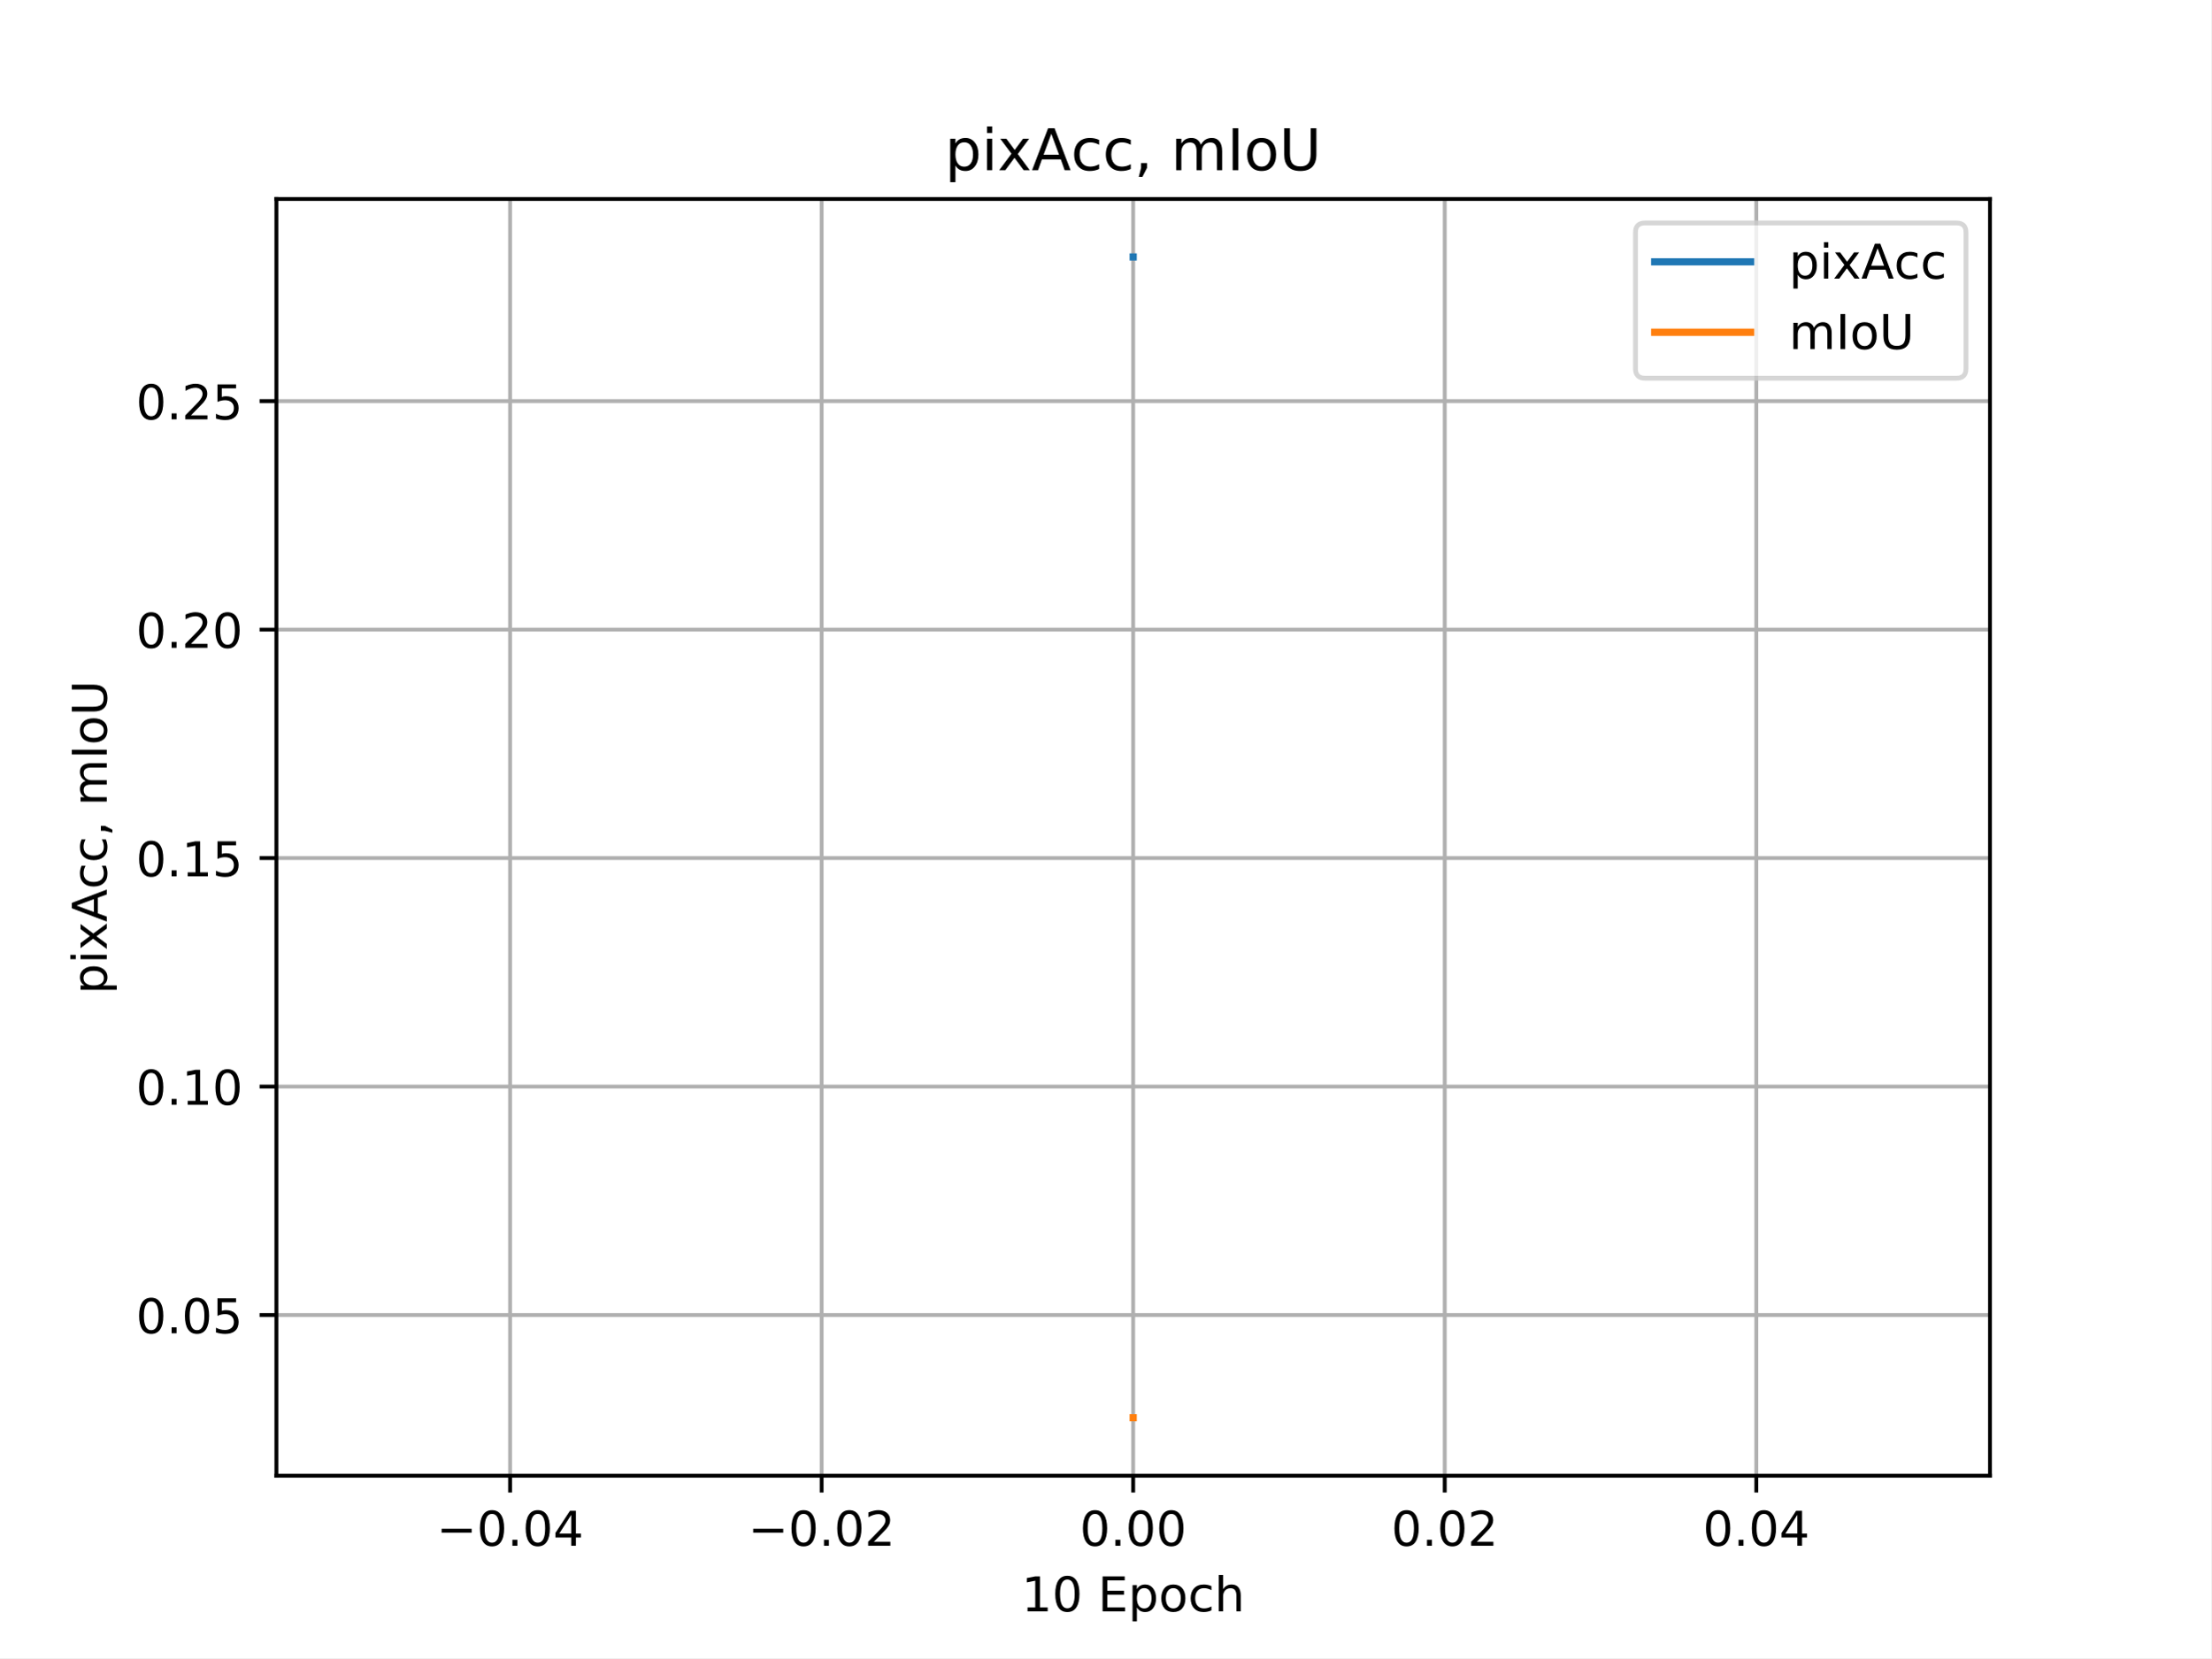
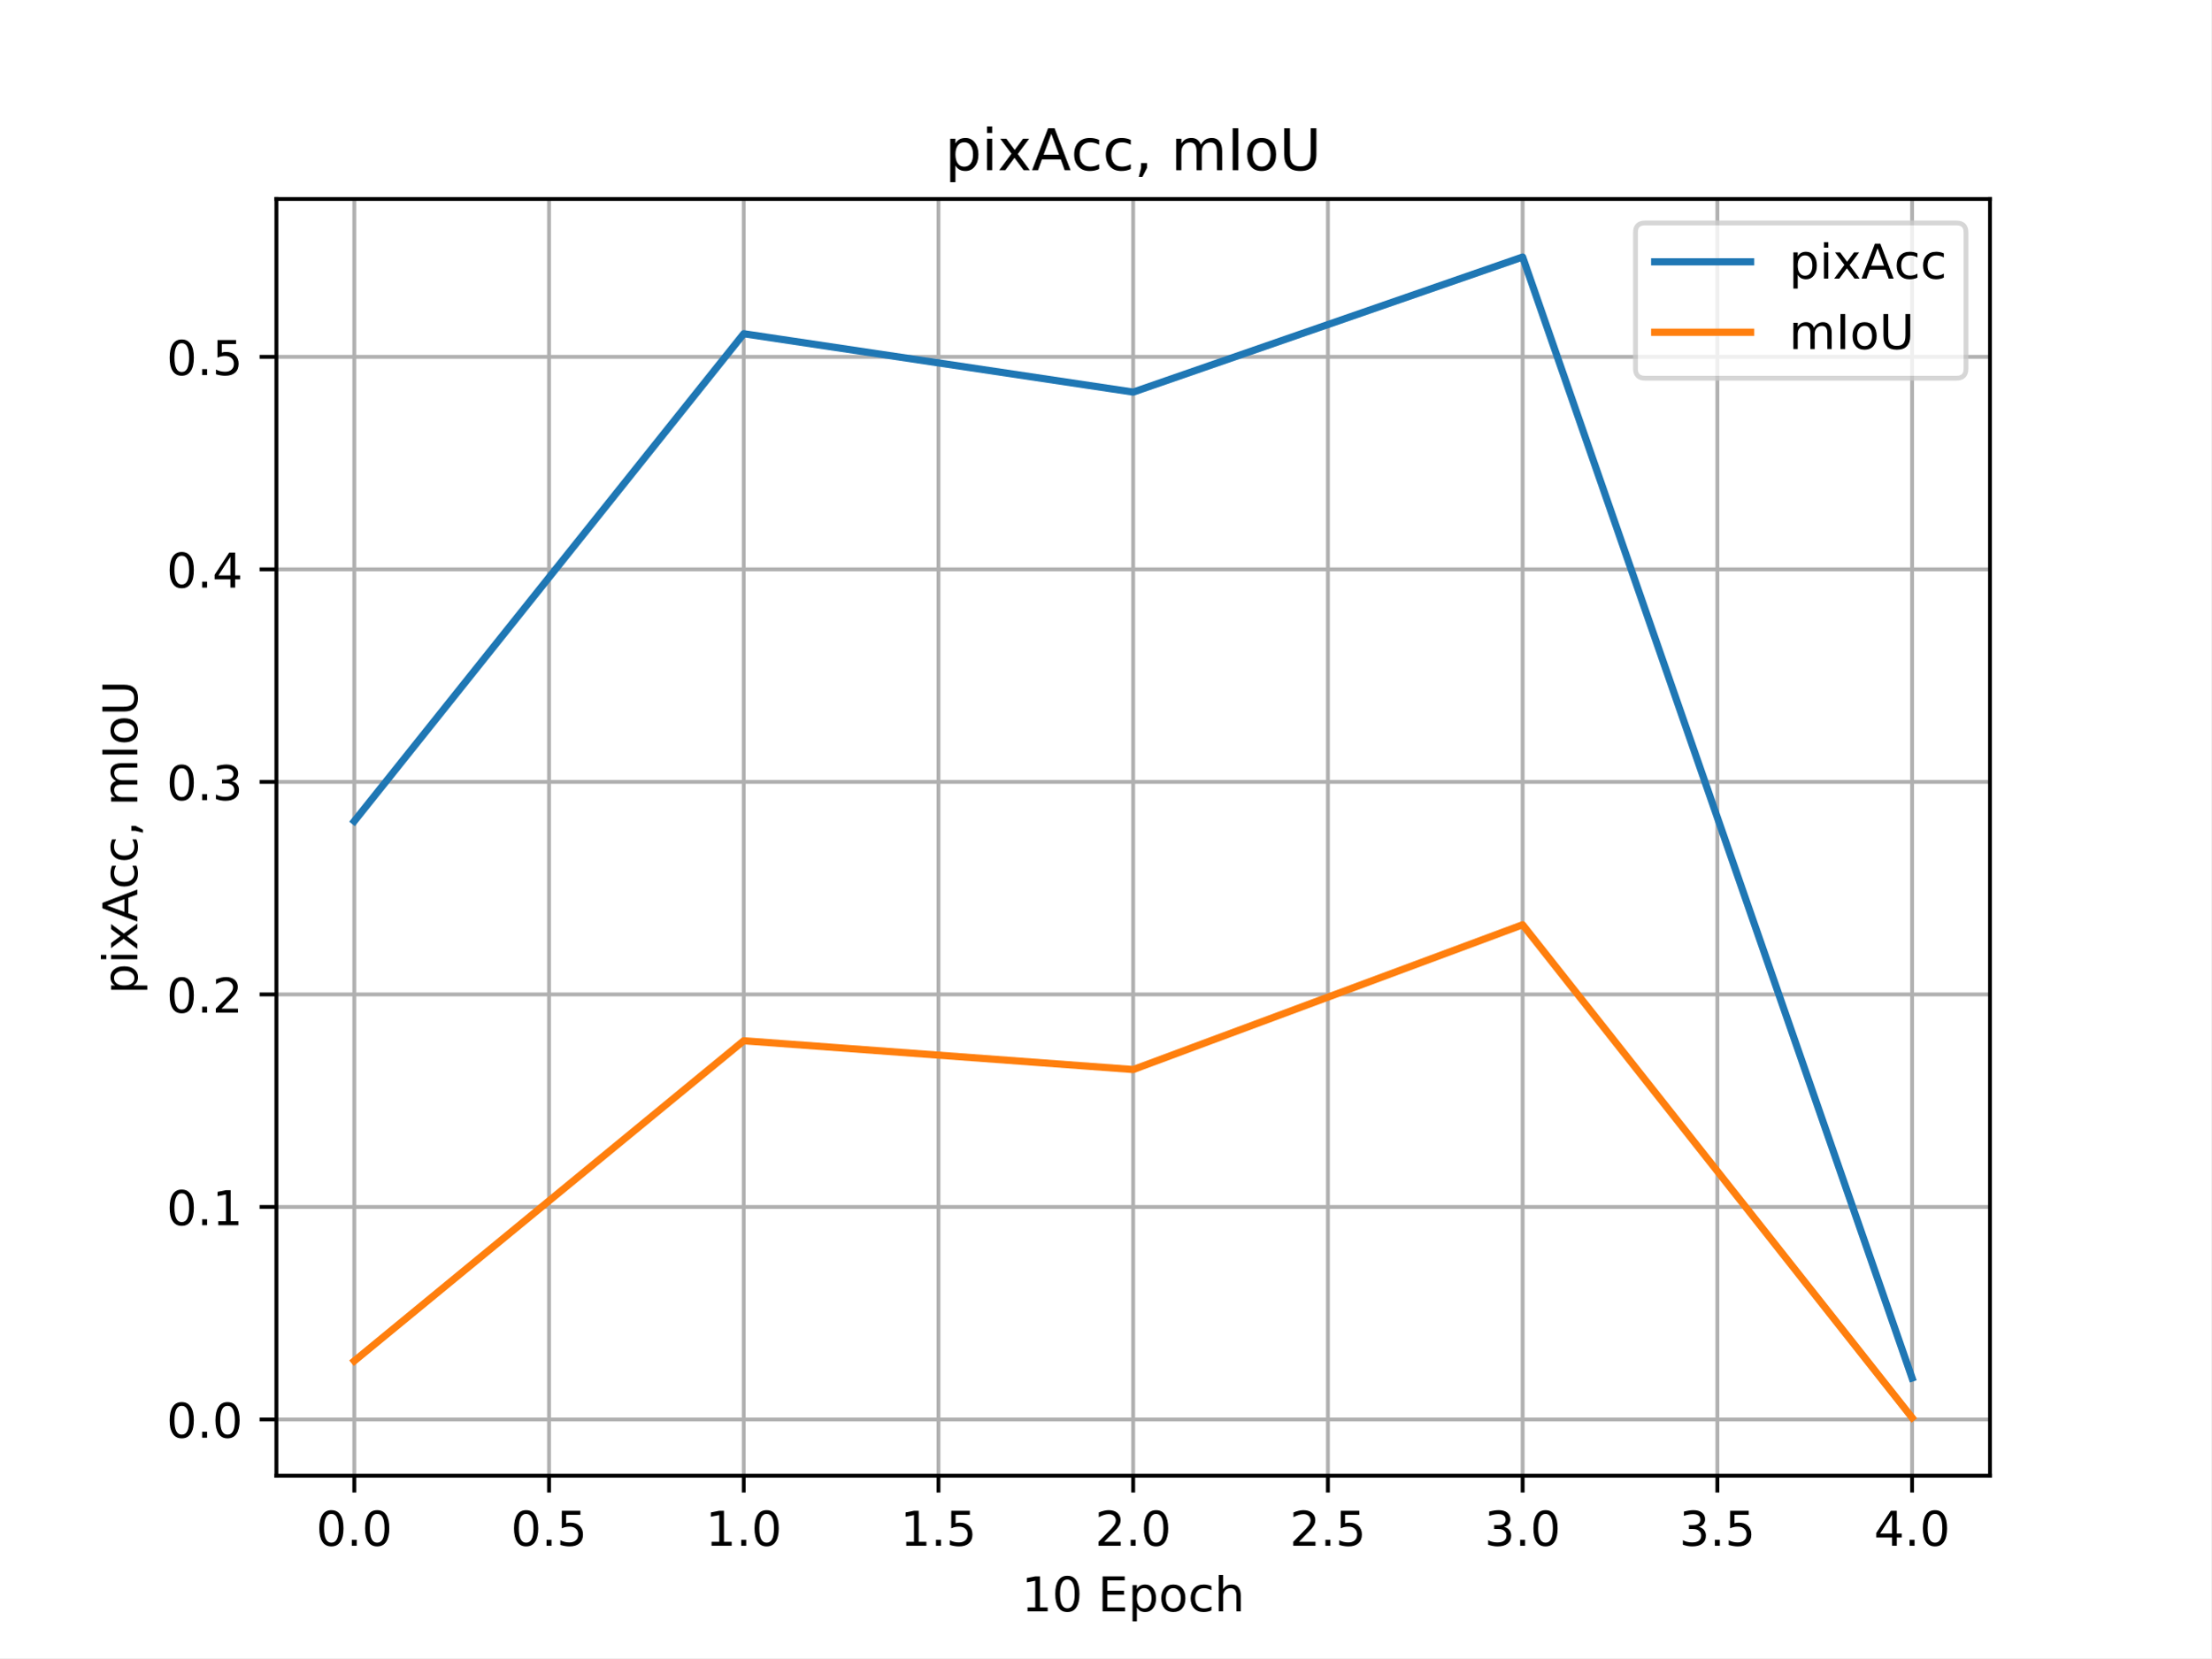
<svg xmlns="http://www.w3.org/2000/svg" xmlns:xlink="http://www.w3.org/1999/xlink" height="345.6pt" version="1.1" viewBox="0 0 460.8 345.6" width="460.8pt">
  <defs>
    <style type="text/css">
*{stroke-linecap:butt;stroke-linejoin:round;}
  </style>
  </defs>
  <g id="figure_1">
    <g id="patch_1">
      <path d="M 0 345.6  L 460.8 345.6  L 460.8 0  L 0 0  z " style="fill:#ffffff;" />
    </g>
    <g id="axes_1">
      <g id="patch_2">
        <path d="M 57.6 307.584  L 414.72 307.584  L 414.72 41.472  L 57.6 41.472  z " style="fill:#ffffff;" />
      </g>
      <g id="matplotlib.axis_1">
        <g id="xtick_1">
          <g id="line2d_1">
-             <path clip-path="url(#p748f3fb699)" d="M 106.298 307.584  L 106.298 41.472  " style="fill:none;stroke:#b0b0b0;stroke-linecap:square;stroke-width:0.8;" />
+             <path clip-path="url(#pfd6a8b3638)" d="M 73.833 307.584  L 73.833 41.472  " style="fill:none;stroke:#b0b0b0;stroke-linecap:square;stroke-width:0.8;" />
          </g>
          <g id="line2d_2">
            <defs>
-               <path d="M 0 0  L 0 3.5  " id="md91b86083a" style="stroke:#000000;stroke-width:0.8;" />
-             </defs>
-             <g>
-               <use style="stroke:#000000;stroke-width:0.8;" x="106.298" xlink:href="#md91b86083a" y="307.584" />
+               <path d="M 0 0  L 0 3.5  " id="mf6b6281de7" style="stroke:#000000;stroke-width:0.8;" />
+             </defs>
+             <g>
+               <use style="stroke:#000000;stroke-width:0.8;" x="73.833" xlink:href="#mf6b6281de7" y="307.584" />
            </g>
          </g>
          <g id="text_1">
            <defs>
-               <path d="M 10.594 35.5  L 73.188 35.5  L 73.188 27.203  L 10.594 27.203  z " id="DejaVuSans-8722" />
              <path d="M 31.781 66.406  Q 24.172 66.406 20.328 58.906  Q 16.5 51.422 16.5 36.375  Q 16.5 21.391 20.328 13.891  Q 24.172 6.391 31.781 6.391  Q 39.453 6.391 43.281 13.891  Q 47.125 21.391 47.125 36.375  Q 47.125 51.422 43.281 58.906  Q 39.453 66.406 31.781 66.406  z M 31.781 74.219  Q 44.047 74.219 50.516 64.516  Q 56.984 54.828 56.984 36.375  Q 56.984 17.969 50.516 8.266  Q 44.047 -1.422 31.781 -1.422  Q 19.531 -1.422 13.062 8.266  Q 6.594 17.969 6.594 36.375  Q 6.594 54.828 13.062 64.516  Q 19.531 74.219 31.781 74.219  z " id="DejaVuSans-48" />
              <path d="M 10.688 12.406  L 21 12.406  L 21 0  L 10.688 0  z " id="DejaVuSans-46" />
-               <path d="M 37.797 64.312  L 12.891 25.391  L 37.797 25.391  z M 35.203 72.906  L 47.609 72.906  L 47.609 25.391  L 58.016 25.391  L 58.016 17.188  L 47.609 17.188  L 47.609 0  L 37.797 0  L 37.797 17.188  L 4.891 17.188  L 4.891 26.703  z " id="DejaVuSans-52" />
-             </defs>
-             <g transform="translate(90.97553 322.1824)scale(0.1 -0.1)">
-               <use xlink:href="#DejaVuSans-8722" />
-               <use x="83.789" xlink:href="#DejaVuSans-48" />
-               <use x="147.412" xlink:href="#DejaVuSans-46" />
-               <use x="179.199" xlink:href="#DejaVuSans-48" />
-               <use x="242.822" xlink:href="#DejaVuSans-52" />
+             </defs>
+             <g transform="translate(65.88116 322.1824)scale(0.1 -0.1)">
+               <use xlink:href="#DejaVuSans-48" />
+               <use x="63.623" xlink:href="#DejaVuSans-46" />
+               <use x="95.41" xlink:href="#DejaVuSans-48" />
            </g>
          </g>
        </g>
        <g id="xtick_2">
          <g id="line2d_3">
-             <path clip-path="url(#p748f3fb699)" d="M 171.229 307.584  L 171.229 41.472  " style="fill:none;stroke:#b0b0b0;stroke-linecap:square;stroke-width:0.8;" />
+             <path clip-path="url(#pfd6a8b3638)" d="M 114.415 307.584  L 114.415 41.472  " style="fill:none;stroke:#b0b0b0;stroke-linecap:square;stroke-width:0.8;" />
          </g>
          <g id="line2d_4">
            <g>
-               <use style="stroke:#000000;stroke-width:0.8;" x="171.229" xlink:href="#md91b86083a" y="307.584" />
+               <use style="stroke:#000000;stroke-width:0.8;" x="114.415" xlink:href="#mf6b6281de7" y="307.584" />
            </g>
          </g>
          <g id="text_2">
            <defs>
-               <path d="M 19.188 8.297  L 53.609 8.297  L 53.609 0  L 7.328 0  L 7.328 8.297  Q 12.938 14.109 22.625 23.891  Q 32.328 33.688 34.812 36.531  Q 39.547 41.844 41.422 45.531  Q 43.312 49.219 43.312 52.781  Q 43.312 58.594 39.234 62.25  Q 35.156 65.922 28.609 65.922  Q 23.969 65.922 18.812 64.312  Q 13.672 62.703 7.812 59.422  L 7.812 69.391  Q 13.766 71.781 18.938 73  Q 24.125 74.219 28.422 74.219  Q 39.75 74.219 46.484 68.547  Q 53.219 62.891 53.219 53.422  Q 53.219 48.922 51.531 44.891  Q 49.859 40.875 45.406 35.406  Q 44.188 33.984 37.641 27.219  Q 31.109 20.453 19.188 8.297  z " id="DejaVuSans-50" />
-             </defs>
-             <g transform="translate(155.9064 322.1824)scale(0.1 -0.1)">
-               <use xlink:href="#DejaVuSans-8722" />
-               <use x="83.789" xlink:href="#DejaVuSans-48" />
-               <use x="147.412" xlink:href="#DejaVuSans-46" />
-               <use x="179.199" xlink:href="#DejaVuSans-48" />
-               <use x="242.822" xlink:href="#DejaVuSans-50" />
+               <path d="M 10.797 72.906  L 49.516 72.906  L 49.516 64.594  L 19.828 64.594  L 19.828 46.734  Q 21.969 47.469 24.109 47.828  Q 26.266 48.188 28.422 48.188  Q 40.625 48.188 47.75 41.5  Q 54.891 34.812 54.891 23.391  Q 54.891 11.625 47.562 5.094  Q 40.234 -1.422 26.906 -1.422  Q 22.312 -1.422 17.547 -0.641  Q 12.797 0.141 7.719 1.703  L 7.719 11.625  Q 12.109 9.234 16.797 8.062  Q 21.484 6.891 26.703 6.891  Q 35.156 6.891 40.078 11.328  Q 45.016 15.766 45.016 23.391  Q 45.016 31 40.078 35.438  Q 35.156 39.891 26.703 39.891  Q 22.75 39.891 18.812 39.016  Q 14.891 38.141 10.797 36.281  z " id="DejaVuSans-53" />
+             </defs>
+             <g transform="translate(106.463 322.1824)scale(0.1 -0.1)">
+               <use xlink:href="#DejaVuSans-48" />
+               <use x="63.623" xlink:href="#DejaVuSans-46" />
+               <use x="95.41" xlink:href="#DejaVuSans-53" />
            </g>
          </g>
        </g>
        <g id="xtick_3">
          <g id="line2d_5">
-             <path clip-path="url(#p748f3fb699)" d="M 236.16 307.584  L 236.16 41.472  " style="fill:none;stroke:#b0b0b0;stroke-linecap:square;stroke-width:0.8;" />
+             <path clip-path="url(#pfd6a8b3638)" d="M 154.996 307.584  L 154.996 41.472  " style="fill:none;stroke:#b0b0b0;stroke-linecap:square;stroke-width:0.8;" />
          </g>
          <g id="line2d_6">
            <g>
-               <use style="stroke:#000000;stroke-width:0.8;" x="236.16" xlink:href="#md91b86083a" y="307.584" />
+               <use style="stroke:#000000;stroke-width:0.8;" x="154.996" xlink:href="#mf6b6281de7" y="307.584" />
            </g>
          </g>
          <g id="text_3">
-             <g transform="translate(225.0272 322.1824)scale(0.1 -0.1)">
-               <use xlink:href="#DejaVuSans-48" />
-               <use x="63.623" xlink:href="#DejaVuSans-46" />
-               <use x="95.41" xlink:href="#DejaVuSans-48" />
-               <use x="159.033" xlink:href="#DejaVuSans-48" />
+             <defs>
+               <path d="M 12.406 8.297  L 28.516 8.297  L 28.516 63.922  L 10.984 60.406  L 10.984 69.391  L 28.422 72.906  L 38.281 72.906  L 38.281 8.297  L 54.391 8.297  L 54.391 0  L 12.406 0  z " id="DejaVuSans-49" />
+             </defs>
+             <g transform="translate(147.0448 322.1824)scale(0.1 -0.1)">
+               <use xlink:href="#DejaVuSans-49" />
+               <use x="63.623" xlink:href="#DejaVuSans-46" />
+               <use x="95.41" xlink:href="#DejaVuSans-48" />
            </g>
          </g>
        </g>
        <g id="xtick_4">
          <g id="line2d_7">
-             <path clip-path="url(#p748f3fb699)" d="M 301.091 307.584  L 301.091 41.472  " style="fill:none;stroke:#b0b0b0;stroke-linecap:square;stroke-width:0.8;" />
+             <path clip-path="url(#pfd6a8b3638)" d="M 195.578 307.584  L 195.578 41.472  " style="fill:none;stroke:#b0b0b0;stroke-linecap:square;stroke-width:0.8;" />
          </g>
          <g id="line2d_8">
            <g>
-               <use style="stroke:#000000;stroke-width:0.8;" x="301.091" xlink:href="#md91b86083a" y="307.584" />
+               <use style="stroke:#000000;stroke-width:0.8;" x="195.578" xlink:href="#mf6b6281de7" y="307.584" />
            </g>
          </g>
          <g id="text_4">
-             <g transform="translate(289.9581 322.1824)scale(0.1 -0.1)">
-               <use xlink:href="#DejaVuSans-48" />
-               <use x="63.623" xlink:href="#DejaVuSans-46" />
-               <use x="95.41" xlink:href="#DejaVuSans-48" />
-               <use x="159.033" xlink:href="#DejaVuSans-50" />
+             <g transform="translate(187.6266 322.1824)scale(0.1 -0.1)">
+               <use xlink:href="#DejaVuSans-49" />
+               <use x="63.623" xlink:href="#DejaVuSans-46" />
+               <use x="95.41" xlink:href="#DejaVuSans-53" />
            </g>
          </g>
        </g>
        <g id="xtick_5">
          <g id="line2d_9">
-             <path clip-path="url(#p748f3fb699)" d="M 366.022 307.584  L 366.022 41.472  " style="fill:none;stroke:#b0b0b0;stroke-linecap:square;stroke-width:0.8;" />
+             <path clip-path="url(#pfd6a8b3638)" d="M 236.16 307.584  L 236.16 41.472  " style="fill:none;stroke:#b0b0b0;stroke-linecap:square;stroke-width:0.8;" />
          </g>
          <g id="line2d_10">
            <g>
-               <use style="stroke:#000000;stroke-width:0.8;" x="366.022" xlink:href="#md91b86083a" y="307.584" />
+               <use style="stroke:#000000;stroke-width:0.8;" x="236.16" xlink:href="#mf6b6281de7" y="307.584" />
            </g>
          </g>
          <g id="text_5">
-             <g transform="translate(354.889 322.1824)scale(0.1 -0.1)">
-               <use xlink:href="#DejaVuSans-48" />
-               <use x="63.623" xlink:href="#DejaVuSans-46" />
-               <use x="95.41" xlink:href="#DejaVuSans-48" />
-               <use x="159.033" xlink:href="#DejaVuSans-52" />
-             </g>
-           </g>
-         </g>
-         <g id="text_6">
+             <defs>
+               <path d="M 19.188 8.297  L 53.609 8.297  L 53.609 0  L 7.328 0  L 7.328 8.297  Q 12.938 14.109 22.625 23.891  Q 32.328 33.688 34.812 36.531  Q 39.547 41.844 41.422 45.531  Q 43.312 49.219 43.312 52.781  Q 43.312 58.594 39.234 62.25  Q 35.156 65.922 28.609 65.922  Q 23.969 65.922 18.812 64.312  Q 13.672 62.703 7.812 59.422  L 7.812 69.391  Q 13.766 71.781 18.938 73  Q 24.125 74.219 28.422 74.219  Q 39.75 74.219 46.484 68.547  Q 53.219 62.891 53.219 53.422  Q 53.219 48.922 51.531 44.891  Q 49.859 40.875 45.406 35.406  Q 44.188 33.984 37.641 27.219  Q 31.109 20.453 19.188 8.297  z " id="DejaVuSans-50" />
+             </defs>
+             <g transform="translate(228.2084 322.1824)scale(0.1 -0.1)">
+               <use xlink:href="#DejaVuSans-50" />
+               <use x="63.623" xlink:href="#DejaVuSans-46" />
+               <use x="95.41" xlink:href="#DejaVuSans-48" />
+             </g>
+           </g>
+         </g>
+         <g id="xtick_6">
+           <g id="line2d_11">
+             <path clip-path="url(#pfd6a8b3638)" d="M 276.742 307.584  L 276.742 41.472  " style="fill:none;stroke:#b0b0b0;stroke-linecap:square;stroke-width:0.8;" />
+           </g>
+           <g id="line2d_12">
+             <g>
+               <use style="stroke:#000000;stroke-width:0.8;" x="276.742" xlink:href="#mf6b6281de7" y="307.584" />
+             </g>
+           </g>
+           <g id="text_6">
+             <g transform="translate(268.7903 322.1824)scale(0.1 -0.1)">
+               <use xlink:href="#DejaVuSans-50" />
+               <use x="63.623" xlink:href="#DejaVuSans-46" />
+               <use x="95.41" xlink:href="#DejaVuSans-53" />
+             </g>
+           </g>
+         </g>
+         <g id="xtick_7">
+           <g id="line2d_13">
+             <path clip-path="url(#pfd6a8b3638)" d="M 317.324 307.584  L 317.324 41.472  " style="fill:none;stroke:#b0b0b0;stroke-linecap:square;stroke-width:0.8;" />
+           </g>
+           <g id="line2d_14">
+             <g>
+               <use style="stroke:#000000;stroke-width:0.8;" x="317.324" xlink:href="#mf6b6281de7" y="307.584" />
+             </g>
+           </g>
+           <g id="text_7">
+             <defs>
+               <path d="M 40.578 39.312  Q 47.656 37.797 51.625 33  Q 55.609 28.219 55.609 21.188  Q 55.609 10.406 48.188 4.484  Q 40.766 -1.422 27.094 -1.422  Q 22.516 -1.422 17.656 -0.516  Q 12.797 0.391 7.625 2.203  L 7.625 11.719  Q 11.719 9.328 16.594 8.109  Q 21.484 6.891 26.812 6.891  Q 36.078 6.891 40.938 10.547  Q 45.797 14.203 45.797 21.188  Q 45.797 27.641 41.281 31.266  Q 36.766 34.906 28.719 34.906  L 20.219 34.906  L 20.219 43.016  L 29.109 43.016  Q 36.375 43.016 40.234 45.922  Q 44.094 48.828 44.094 54.297  Q 44.094 59.906 40.109 62.906  Q 36.141 65.922 28.719 65.922  Q 24.656 65.922 20.016 65.031  Q 15.375 64.156 9.812 62.312  L 9.812 71.094  Q 15.438 72.656 20.344 73.438  Q 25.25 74.219 29.594 74.219  Q 40.828 74.219 47.359 69.109  Q 53.906 64.016 53.906 55.328  Q 53.906 49.266 50.438 45.094  Q 46.969 40.922 40.578 39.312  z " id="DejaVuSans-51" />
+             </defs>
+             <g transform="translate(309.3721 322.1824)scale(0.1 -0.1)">
+               <use xlink:href="#DejaVuSans-51" />
+               <use x="63.623" xlink:href="#DejaVuSans-46" />
+               <use x="95.41" xlink:href="#DejaVuSans-48" />
+             </g>
+           </g>
+         </g>
+         <g id="xtick_8">
+           <g id="line2d_15">
+             <path clip-path="url(#pfd6a8b3638)" d="M 357.905 307.584  L 357.905 41.472  " style="fill:none;stroke:#b0b0b0;stroke-linecap:square;stroke-width:0.8;" />
+           </g>
+           <g id="line2d_16">
+             <g>
+               <use style="stroke:#000000;stroke-width:0.8;" x="357.905" xlink:href="#mf6b6281de7" y="307.584" />
+             </g>
+           </g>
+           <g id="text_8">
+             <g transform="translate(349.9539 322.1824)scale(0.1 -0.1)">
+               <use xlink:href="#DejaVuSans-51" />
+               <use x="63.623" xlink:href="#DejaVuSans-46" />
+               <use x="95.41" xlink:href="#DejaVuSans-53" />
+             </g>
+           </g>
+         </g>
+         <g id="xtick_9">
+           <g id="line2d_17">
+             <path clip-path="url(#pfd6a8b3638)" d="M 398.487 307.584  L 398.487 41.472  " style="fill:none;stroke:#b0b0b0;stroke-linecap:square;stroke-width:0.8;" />
+           </g>
+           <g id="line2d_18">
+             <g>
+               <use style="stroke:#000000;stroke-width:0.8;" x="398.487" xlink:href="#mf6b6281de7" y="307.584" />
+             </g>
+           </g>
+           <g id="text_9">
+             <defs>
+               <path d="M 37.797 64.312  L 12.891 25.391  L 37.797 25.391  z M 35.203 72.906  L 47.609 72.906  L 47.609 25.391  L 58.016 25.391  L 58.016 17.188  L 47.609 17.188  L 47.609 0  L 37.797 0  L 37.797 17.188  L 4.891 17.188  L 4.891 26.703  z " id="DejaVuSans-52" />
+             </defs>
+             <g transform="translate(390.5357 322.1824)scale(0.1 -0.1)">
+               <use xlink:href="#DejaVuSans-52" />
+               <use x="63.623" xlink:href="#DejaVuSans-46" />
+               <use x="95.41" xlink:href="#DejaVuSans-48" />
+             </g>
+           </g>
+         </g>
+         <g id="text_10">
          <defs>
-             <path d="M 12.406 8.297  L 28.516 8.297  L 28.516 63.922  L 10.984 60.406  L 10.984 69.391  L 28.422 72.906  L 38.281 72.906  L 38.281 8.297  L 54.391 8.297  L 54.391 0  L 12.406 0  z " id="DejaVuSans-49" />
            <path id="DejaVuSans-32" />
            <path d="M 9.812 72.906  L 55.906 72.906  L 55.906 64.594  L 19.672 64.594  L 19.672 43.016  L 54.391 43.016  L 54.391 34.719  L 19.672 34.719  L 19.672 8.297  L 56.781 8.297  L 56.781 0  L 9.812 0  z " id="DejaVuSans-69" />
            <path d="M 18.109 8.203  L 18.109 -20.797  L 9.078 -20.797  L 9.078 54.688  L 18.109 54.688  L 18.109 46.391  Q 20.953 51.266 25.266 53.625  Q 29.594 56 35.594 56  Q 45.562 56 51.781 48.094  Q 58.016 40.188 58.016 27.297  Q 58.016 14.406 51.781 6.484  Q 45.562 -1.422 35.594 -1.422  Q 29.594 -1.422 25.266 0.953  Q 20.953 3.328 18.109 8.203  z M 48.688 27.297  Q 48.688 37.203 44.609 42.844  Q 40.531 48.484 33.406 48.484  Q 26.266 48.484 22.188 42.844  Q 18.109 37.203 18.109 27.297  Q 18.109 17.391 22.188 11.75  Q 26.266 6.109 33.406 6.109  Q 40.531 6.109 44.609 11.75  Q 48.688 17.391 48.688 27.297  z " id="DejaVuSans-112" />
            <path d="M 30.609 48.391  Q 23.391 48.391 19.188 42.75  Q 14.984 37.109 14.984 27.297  Q 14.984 17.484 19.156 11.844  Q 23.344 6.203 30.609 6.203  Q 37.797 6.203 41.984 11.859  Q 46.188 17.531 46.188 27.297  Q 46.188 37.016 41.984 42.703  Q 37.797 48.391 30.609 48.391  z M 30.609 56  Q 42.328 56 49.016 48.375  Q 55.719 40.766 55.719 27.297  Q 55.719 13.875 49.016 6.219  Q 42.328 -1.422 30.609 -1.422  Q 18.844 -1.422 12.172 6.219  Q 5.516 13.875 5.516 27.297  Q 5.516 40.766 12.172 48.375  Q 18.844 56 30.609 56  z " id="DejaVuSans-111" />
            <path d="M 48.781 52.594  L 48.781 44.188  Q 44.969 46.297 41.141 47.344  Q 37.312 48.391 33.406 48.391  Q 24.656 48.391 19.812 42.844  Q 14.984 37.312 14.984 27.297  Q 14.984 17.281 19.812 11.734  Q 24.656 6.203 33.406 6.203  Q 37.312 6.203 41.141 7.25  Q 44.969 8.297 48.781 10.406  L 48.781 2.094  Q 45.016 0.344 40.984 -0.531  Q 36.969 -1.422 32.422 -1.422  Q 20.062 -1.422 12.781 6.344  Q 5.516 14.109 5.516 27.297  Q 5.516 40.672 12.859 48.328  Q 20.219 56 33.016 56  Q 37.156 56 41.109 55.141  Q 45.062 54.297 48.781 52.594  z " id="DejaVuSans-99" />
            <path d="M 54.891 33.016  L 54.891 0  L 45.906 0  L 45.906 32.719  Q 45.906 40.484 42.875 44.328  Q 39.844 48.188 33.797 48.188  Q 26.516 48.188 22.312 43.547  Q 18.109 38.922 18.109 30.906  L 18.109 0  L 9.078 0  L 9.078 75.984  L 18.109 75.984  L 18.109 46.188  Q 21.344 51.125 25.703 53.562  Q 30.078 56 35.797 56  Q 45.219 56 50.047 50.172  Q 54.891 44.344 54.891 33.016  z " id="DejaVuSans-104" />
          </defs>
          <g transform="translate(212.8975 335.8606)scale(0.1 -0.1)">
            <use xlink:href="#DejaVuSans-49" />
            <use x="63.623" xlink:href="#DejaVuSans-48" />
            <use x="127.246" xlink:href="#DejaVuSans-32" />
            <use x="159.033" xlink:href="#DejaVuSans-69" />
            <use x="222.217" xlink:href="#DejaVuSans-112" />
            <use x="285.693" xlink:href="#DejaVuSans-111" />
            <use x="346.875" xlink:href="#DejaVuSans-99" />
            <use x="401.855" xlink:href="#DejaVuSans-104" />
          </g>
        </g>
      </g>
      <g id="matplotlib.axis_2">
        <g id="ytick_1">
-           <g id="line2d_11">
-             <path clip-path="url(#p748f3fb699)" d="M 57.6 274.097  L 414.72 274.097  " style="fill:none;stroke:#b0b0b0;stroke-linecap:square;stroke-width:0.8;" />
-           </g>
-           <g id="line2d_12">
-             <defs>
-               <path d="M 0 0  L -3.5 0  " id="mb933d56878" style="stroke:#000000;stroke-width:0.8;" />
-             </defs>
-             <g>
-               <use style="stroke:#000000;stroke-width:0.8;" x="57.6" xlink:href="#mb933d56878" y="274.097" />
-             </g>
-           </g>
-           <g id="text_7">
-             <defs>
-               <path d="M 10.797 72.906  L 49.516 72.906  L 49.516 64.594  L 19.828 64.594  L 19.828 46.734  Q 21.969 47.469 24.109 47.828  Q 26.266 48.188 28.422 48.188  Q 40.625 48.188 47.75 41.5  Q 54.891 34.812 54.891 23.391  Q 54.891 11.625 47.562 5.094  Q 40.234 -1.422 26.906 -1.422  Q 22.312 -1.422 17.547 -0.641  Q 12.797 0.141 7.719 1.703  L 7.719 11.625  Q 12.109 9.234 16.797 8.062  Q 21.484 6.891 26.703 6.891  Q 35.156 6.891 40.078 11.328  Q 45.016 15.766 45.016 23.391  Q 45.016 31 40.078 35.438  Q 35.156 39.891 26.703 39.891  Q 22.75 39.891 18.812 39.016  Q 14.891 38.141 10.797 36.281  z " id="DejaVuSans-53" />
-             </defs>
-             <g transform="translate(28.33438 277.8961)scale(0.1 -0.1)">
-               <use xlink:href="#DejaVuSans-48" />
-               <use x="63.623" xlink:href="#DejaVuSans-46" />
-               <use x="95.41" xlink:href="#DejaVuSans-48" />
-               <use x="159.033" xlink:href="#DejaVuSans-53" />
+           <g id="line2d_19">
+             <path clip-path="url(#pfd6a8b3638)" d="M 57.6 295.864  L 414.72 295.864  " style="fill:none;stroke:#b0b0b0;stroke-linecap:square;stroke-width:0.8;" />
+           </g>
+           <g id="line2d_20">
+             <defs>
+               <path d="M 0 0  L -3.5 0  " id="m6ece9bce2e" style="stroke:#000000;stroke-width:0.8;" />
+             </defs>
+             <g>
+               <use style="stroke:#000000;stroke-width:0.8;" x="57.6" xlink:href="#m6ece9bce2e" y="295.864" />
+             </g>
+           </g>
+           <g id="text_11">
+             <g transform="translate(34.69687 299.6629)scale(0.1 -0.1)">
+               <use xlink:href="#DejaVuSans-48" />
+               <use x="63.623" xlink:href="#DejaVuSans-46" />
+               <use x="95.41" xlink:href="#DejaVuSans-48" />
            </g>
          </g>
        </g>
        <g id="ytick_2">
-           <g id="line2d_13">
-             <path clip-path="url(#p748f3fb699)" d="M 57.6 226.474  L 414.72 226.474  " style="fill:none;stroke:#b0b0b0;stroke-linecap:square;stroke-width:0.8;" />
-           </g>
-           <g id="line2d_14">
-             <g>
-               <use style="stroke:#000000;stroke-width:0.8;" x="57.6" xlink:href="#mb933d56878" y="226.474" />
-             </g>
-           </g>
-           <g id="text_8">
-             <g transform="translate(28.33438 230.2727)scale(0.1 -0.1)">
+           <g id="line2d_21">
+             <path clip-path="url(#pfd6a8b3638)" d="M 57.6 251.566  L 414.72 251.566  " style="fill:none;stroke:#b0b0b0;stroke-linecap:square;stroke-width:0.8;" />
+           </g>
+           <g id="line2d_22">
+             <g>
+               <use style="stroke:#000000;stroke-width:0.8;" x="57.6" xlink:href="#m6ece9bce2e" y="251.566" />
+             </g>
+           </g>
+           <g id="text_12">
+             <g transform="translate(34.69687 255.365)scale(0.1 -0.1)">
              <use xlink:href="#DejaVuSans-48" />
              <use x="63.623" xlink:href="#DejaVuSans-46" />
              <use x="95.41" xlink:href="#DejaVuSans-49" />
-               <use x="159.033" xlink:href="#DejaVuSans-48" />
            </g>
          </g>
        </g>
        <g id="ytick_3">
-           <g id="line2d_15">
-             <path clip-path="url(#p748f3fb699)" d="M 57.6 178.85  L 414.72 178.85  " style="fill:none;stroke:#b0b0b0;stroke-linecap:square;stroke-width:0.8;" />
-           </g>
-           <g id="line2d_16">
-             <g>
-               <use style="stroke:#000000;stroke-width:0.8;" x="57.6" xlink:href="#mb933d56878" y="178.85" />
-             </g>
-           </g>
-           <g id="text_9">
-             <g transform="translate(28.33438 182.6493)scale(0.1 -0.1)">
-               <use xlink:href="#DejaVuSans-48" />
-               <use x="63.623" xlink:href="#DejaVuSans-46" />
-               <use x="95.41" xlink:href="#DejaVuSans-49" />
-               <use x="159.033" xlink:href="#DejaVuSans-53" />
+           <g id="line2d_23">
+             <path clip-path="url(#pfd6a8b3638)" d="M 57.6 207.268  L 414.72 207.268  " style="fill:none;stroke:#b0b0b0;stroke-linecap:square;stroke-width:0.8;" />
+           </g>
+           <g id="line2d_24">
+             <g>
+               <use style="stroke:#000000;stroke-width:0.8;" x="57.6" xlink:href="#m6ece9bce2e" y="207.268" />
+             </g>
+           </g>
+           <g id="text_13">
+             <g transform="translate(34.69687 211.0671)scale(0.1 -0.1)">
+               <use xlink:href="#DejaVuSans-48" />
+               <use x="63.623" xlink:href="#DejaVuSans-46" />
+               <use x="95.41" xlink:href="#DejaVuSans-50" />
            </g>
          </g>
        </g>
        <g id="ytick_4">
-           <g id="line2d_17">
-             <path clip-path="url(#p748f3fb699)" d="M 57.6 131.227  L 414.72 131.227  " style="fill:none;stroke:#b0b0b0;stroke-linecap:square;stroke-width:0.8;" />
-           </g>
-           <g id="line2d_18">
-             <g>
-               <use style="stroke:#000000;stroke-width:0.8;" x="57.6" xlink:href="#mb933d56878" y="131.227" />
-             </g>
-           </g>
-           <g id="text_10">
-             <g transform="translate(28.33438 135.0259)scale(0.1 -0.1)">
-               <use xlink:href="#DejaVuSans-48" />
-               <use x="63.623" xlink:href="#DejaVuSans-46" />
-               <use x="95.41" xlink:href="#DejaVuSans-50" />
-               <use x="159.033" xlink:href="#DejaVuSans-48" />
+           <g id="line2d_25">
+             <path clip-path="url(#pfd6a8b3638)" d="M 57.6 162.97  L 414.72 162.97  " style="fill:none;stroke:#b0b0b0;stroke-linecap:square;stroke-width:0.8;" />
+           </g>
+           <g id="line2d_26">
+             <g>
+               <use style="stroke:#000000;stroke-width:0.8;" x="57.6" xlink:href="#m6ece9bce2e" y="162.97" />
+             </g>
+           </g>
+           <g id="text_14">
+             <g transform="translate(34.69687 166.7691)scale(0.1 -0.1)">
+               <use xlink:href="#DejaVuSans-48" />
+               <use x="63.623" xlink:href="#DejaVuSans-46" />
+               <use x="95.41" xlink:href="#DejaVuSans-51" />
            </g>
          </g>
        </g>
        <g id="ytick_5">
-           <g id="line2d_19">
-             <path clip-path="url(#p748f3fb699)" d="M 57.6 83.603  L 414.72 83.603  " style="fill:none;stroke:#b0b0b0;stroke-linecap:square;stroke-width:0.8;" />
-           </g>
-           <g id="line2d_20">
-             <g>
-               <use style="stroke:#000000;stroke-width:0.8;" x="57.6" xlink:href="#mb933d56878" y="83.603" />
-             </g>
-           </g>
-           <g id="text_11">
-             <g transform="translate(28.33438 87.40255)scale(0.1 -0.1)">
-               <use xlink:href="#DejaVuSans-48" />
-               <use x="63.623" xlink:href="#DejaVuSans-46" />
-               <use x="95.41" xlink:href="#DejaVuSans-50" />
-               <use x="159.033" xlink:href="#DejaVuSans-53" />
-             </g>
-           </g>
-         </g>
-         <g id="text_12">
+           <g id="line2d_27">
+             <path clip-path="url(#pfd6a8b3638)" d="M 57.6 118.672  L 414.72 118.672  " style="fill:none;stroke:#b0b0b0;stroke-linecap:square;stroke-width:0.8;" />
+           </g>
+           <g id="line2d_28">
+             <g>
+               <use style="stroke:#000000;stroke-width:0.8;" x="57.6" xlink:href="#m6ece9bce2e" y="118.672" />
+             </g>
+           </g>
+           <g id="text_15">
+             <g transform="translate(34.69687 122.4712)scale(0.1 -0.1)">
+               <use xlink:href="#DejaVuSans-48" />
+               <use x="63.623" xlink:href="#DejaVuSans-46" />
+               <use x="95.41" xlink:href="#DejaVuSans-52" />
+             </g>
+           </g>
+         </g>
+         <g id="ytick_6">
+           <g id="line2d_29">
+             <path clip-path="url(#pfd6a8b3638)" d="M 57.6 74.374  L 414.72 74.374  " style="fill:none;stroke:#b0b0b0;stroke-linecap:square;stroke-width:0.8;" />
+           </g>
+           <g id="line2d_30">
+             <g>
+               <use style="stroke:#000000;stroke-width:0.8;" x="57.6" xlink:href="#m6ece9bce2e" y="74.374" />
+             </g>
+           </g>
+           <g id="text_16">
+             <g transform="translate(34.69687 78.17332)scale(0.1 -0.1)">
+               <use xlink:href="#DejaVuSans-48" />
+               <use x="63.623" xlink:href="#DejaVuSans-46" />
+               <use x="95.41" xlink:href="#DejaVuSans-53" />
+             </g>
+           </g>
+         </g>
+         <g id="text_17">
          <defs>
            <path d="M 9.422 54.688  L 18.406 54.688  L 18.406 0  L 9.422 0  z M 9.422 75.984  L 18.406 75.984  L 18.406 64.594  L 9.422 64.594  z " id="DejaVuSans-105" />
            <path d="M 54.891 54.688  L 35.109 28.078  L 55.906 0  L 45.312 0  L 29.391 21.484  L 13.484 0  L 2.875 0  L 24.125 28.609  L 4.688 54.688  L 15.281 54.688  L 29.781 35.203  L 44.281 54.688  z " id="DejaVuSans-120" />
            <path d="M 34.188 63.188  L 20.797 26.906  L 47.609 26.906  z M 28.609 72.906  L 39.797 72.906  L 67.578 0  L 57.328 0  L 50.688 18.703  L 17.828 18.703  L 11.188 0  L 0.781 0  z " id="DejaVuSans-65" />
            <path d="M 11.719 12.406  L 22.016 12.406  L 22.016 4  L 14.016 -11.625  L 7.719 -11.625  L 11.719 4  z " id="DejaVuSans-44" />
            <path d="M 52 44.188  Q 55.375 50.25 60.062 53.125  Q 64.75 56 71.094 56  Q 79.641 56 84.281 50.016  Q 88.922 44.047 88.922 33.016  L 88.922 0  L 79.891 0  L 79.891 32.719  Q 79.891 40.578 77.094 44.375  Q 74.312 48.188 68.609 48.188  Q 61.625 48.188 57.562 43.547  Q 53.516 38.922 53.516 30.906  L 53.516 0  L 44.484 0  L 44.484 32.719  Q 44.484 40.625 41.703 44.406  Q 38.922 48.188 33.109 48.188  Q 26.219 48.188 22.156 43.531  Q 18.109 38.875 18.109 30.906  L 18.109 0  L 9.078 0  L 9.078 54.688  L 18.109 54.688  L 18.109 46.188  Q 21.188 51.219 25.484 53.609  Q 29.781 56 35.688 56  Q 41.656 56 45.828 52.969  Q 50 49.953 52 44.188  z " id="DejaVuSans-109" />
            <path d="M 9.812 72.906  L 19.672 72.906  L 19.672 0  L 9.812 0  z " id="DejaVuSans-73" />
            <path d="M 8.688 72.906  L 18.609 72.906  L 18.609 28.609  Q 18.609 16.891 22.844 11.734  Q 27.094 6.594 36.625 6.594  Q 46.094 6.594 50.344 11.734  Q 54.594 16.891 54.594 28.609  L 54.594 72.906  L 64.5 72.906  L 64.5 27.391  Q 64.5 13.141 57.438 5.859  Q 50.391 -1.422 36.625 -1.422  Q 22.797 -1.422 15.734 5.859  Q 8.688 13.141 8.688 27.391  z " id="DejaVuSans-85" />
          </defs>
-           <g transform="translate(22.25469 207.2108)rotate(-90)scale(0.1 -0.1)">
+           <g transform="translate(28.61719 207.2108)rotate(-90)scale(0.1 -0.1)">
            <use xlink:href="#DejaVuSans-112" />
            <use x="63.477" xlink:href="#DejaVuSans-105" />
            <use x="91.26" xlink:href="#DejaVuSans-120" />
            <use x="150.439" xlink:href="#DejaVuSans-65" />
            <use x="218.832" xlink:href="#DejaVuSans-99" />
            <use x="273.812" xlink:href="#DejaVuSans-99" />
            <use x="328.793" xlink:href="#DejaVuSans-44" />
            <use x="360.58" xlink:href="#DejaVuSans-32" />
            <use x="392.367" xlink:href="#DejaVuSans-109" />
            <use x="489.779" xlink:href="#DejaVuSans-73" />
            <use x="519.271" xlink:href="#DejaVuSans-111" />
            <use x="580.453" xlink:href="#DejaVuSans-85" />
          </g>
        </g>
      </g>
-       <g id="line2d_21">
-         <path clip-path="url(#p748f3fb699)" d="M 236.16 53.568  " style="fill:none;stroke:#1f77b4;stroke-linecap:square;stroke-width:1.5;" />
-       </g>
-       <g id="line2d_22">
-         <path clip-path="url(#p748f3fb699)" d="M 236.16 295.488  " style="fill:none;stroke:#ff7f0e;stroke-linecap:square;stroke-width:1.5;" />
+       <g id="line2d_31">
+         <path clip-path="url(#pfd6a8b3638)" d="M 73.833 171.15  L 154.996 69.556  L 236.16 81.722  L 317.324 53.568  L 398.487 287.223  " style="fill:none;stroke:#1f77b4;stroke-linecap:square;stroke-width:1.5;" />
+       </g>
+       <g id="line2d_32">
+         <path clip-path="url(#pfd6a8b3638)" d="M 73.833 283.663  L 154.996 216.929  L 236.16 222.928  L 317.324 192.745  L 398.487 295.488  " style="fill:none;stroke:#ff7f0e;stroke-linecap:square;stroke-width:1.5;" />
      </g>
      <g id="patch_3">
        <path d="M 57.6 307.584  L 57.6 41.472  " style="fill:none;stroke:#000000;stroke-linecap:square;stroke-linejoin:miter;stroke-width:0.8;" />
      </g>
      <g id="patch_4">
        <path d="M 414.72 307.584  L 414.72 41.472  " style="fill:none;stroke:#000000;stroke-linecap:square;stroke-linejoin:miter;stroke-width:0.8;" />
      </g>
      <g id="patch_5">
        <path d="M 57.6 307.584  L 414.72 307.584  " style="fill:none;stroke:#000000;stroke-linecap:square;stroke-linejoin:miter;stroke-width:0.8;" />
      </g>
      <g id="patch_6">
        <path d="M 57.6 41.472  L 414.72 41.472  " style="fill:none;stroke:#000000;stroke-linecap:square;stroke-linejoin:miter;stroke-width:0.8;" />
      </g>
-       <g id="text_13">
+       <g id="text_18">
        <g transform="translate(196.9406 35.472)scale(0.12 -0.12)">
          <use xlink:href="#DejaVuSans-112" />
          <use x="63.477" xlink:href="#DejaVuSans-105" />
          <use x="91.26" xlink:href="#DejaVuSans-120" />
          <use x="150.439" xlink:href="#DejaVuSans-65" />
          <use x="218.832" xlink:href="#DejaVuSans-99" />
          <use x="273.812" xlink:href="#DejaVuSans-99" />
          <use x="328.793" xlink:href="#DejaVuSans-44" />
          <use x="360.58" xlink:href="#DejaVuSans-32" />
          <use x="392.367" xlink:href="#DejaVuSans-109" />
          <use x="489.779" xlink:href="#DejaVuSans-73" />
          <use x="519.271" xlink:href="#DejaVuSans-111" />
          <use x="580.453" xlink:href="#DejaVuSans-85" />
        </g>
      </g>
      <g id="legend_1">
        <g id="patch_7">
          <path d="M 342.839 78.828  L 407.72 78.828  Q 409.72 78.828 409.72 76.828  L 409.72 48.472  Q 409.72 46.472 407.72 46.472  L 342.839 46.472  Q 340.839 46.472 340.839 48.472  L 340.839 76.828  Q 340.839 78.828 342.839 78.828  z " style="fill:#ffffff;opacity:0.8;stroke:#cccccc;stroke-linejoin:miter;" />
        </g>
-         <g id="line2d_23">
+         <g id="line2d_33">
          <path d="M 344.839 54.57  L 364.839 54.57  " style="fill:none;stroke:#1f77b4;stroke-linecap:square;stroke-width:1.5;" />
        </g>
-         <g id="line2d_24" />
-         <g id="text_14">
+         <g id="line2d_34" />
+         <g id="text_19">
          <g transform="translate(372.8388 58.07044)scale(0.1 -0.1)">
            <use xlink:href="#DejaVuSans-112" />
            <use x="63.477" xlink:href="#DejaVuSans-105" />
            <use x="91.26" xlink:href="#DejaVuSans-120" />
            <use x="150.439" xlink:href="#DejaVuSans-65" />
            <use x="218.832" xlink:href="#DejaVuSans-99" />
            <use x="273.812" xlink:href="#DejaVuSans-99" />
          </g>
        </g>
-         <g id="line2d_25">
+         <g id="line2d_35">
          <path d="M 344.839 69.249  L 364.839 69.249  " style="fill:none;stroke:#ff7f0e;stroke-linecap:square;stroke-width:1.5;" />
        </g>
-         <g id="line2d_26" />
-         <g id="text_15">
+         <g id="line2d_36" />
+         <g id="text_20">
          <g transform="translate(372.8388 72.74856)scale(0.1 -0.1)">
            <use xlink:href="#DejaVuSans-109" />
            <use x="97.412" xlink:href="#DejaVuSans-73" />
            <use x="126.904" xlink:href="#DejaVuSans-111" />
            <use x="188.086" xlink:href="#DejaVuSans-85" />
          </g>
        </g>
      </g>
    </g>
  </g>
  <defs>
-     <clipPath id="p748f3fb699">
+     <clipPath id="pfd6a8b3638">
      <rect height="266.112" width="357.12" x="57.6" y="41.472" />
    </clipPath>
  </defs>
</svg>
